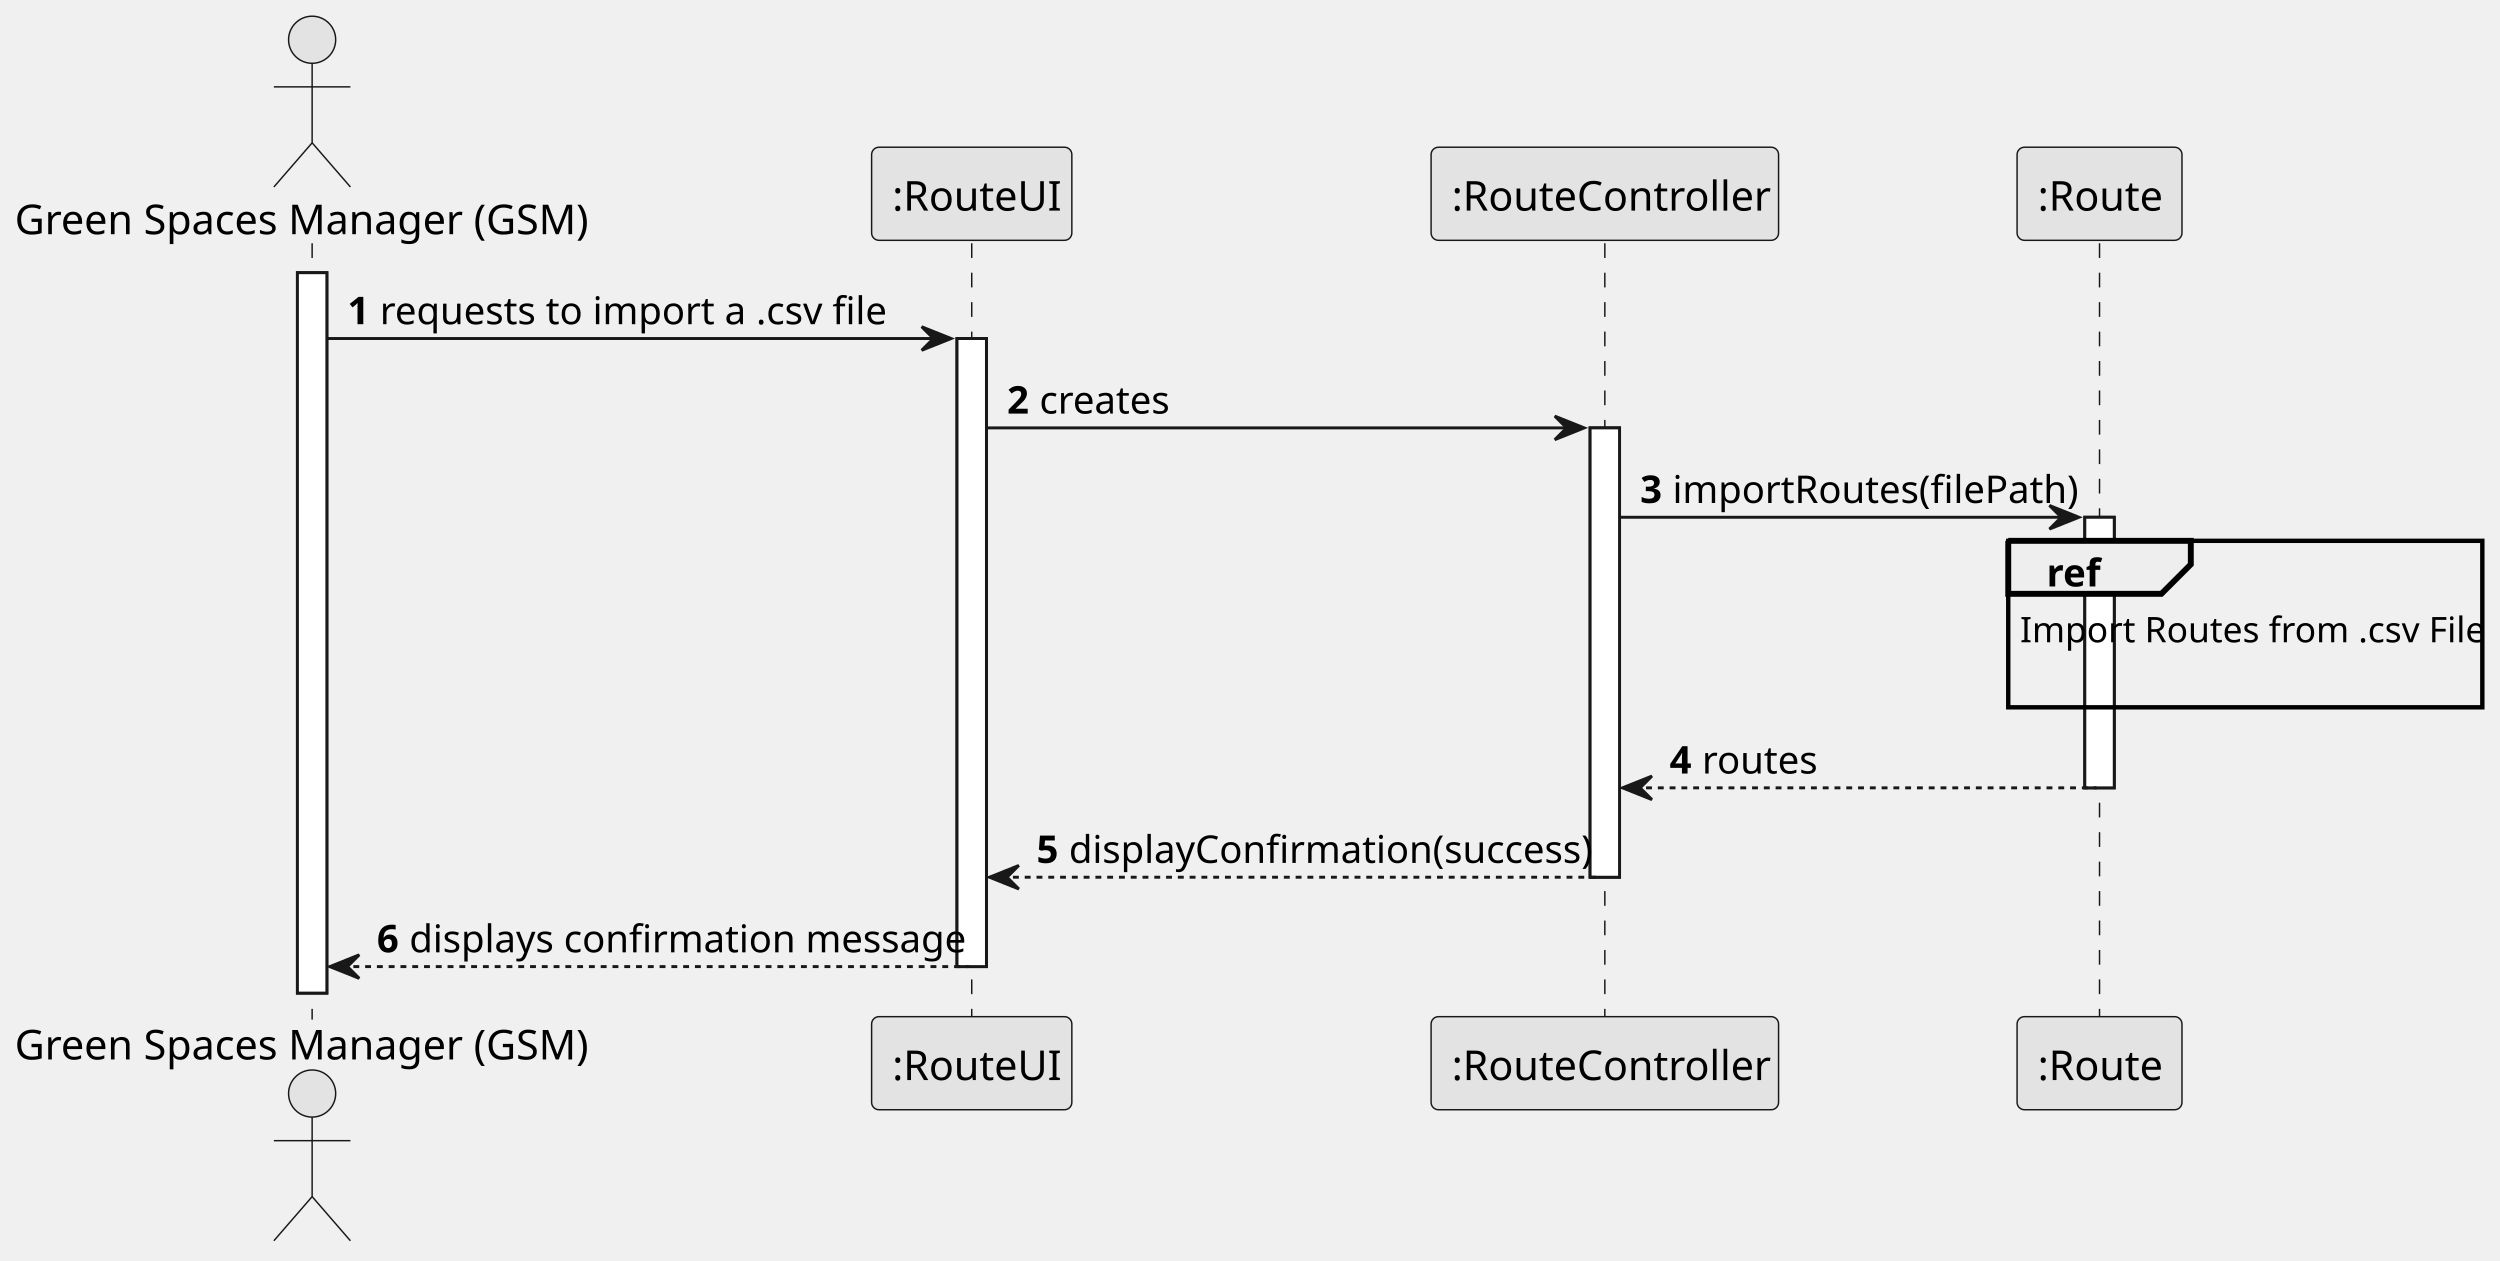
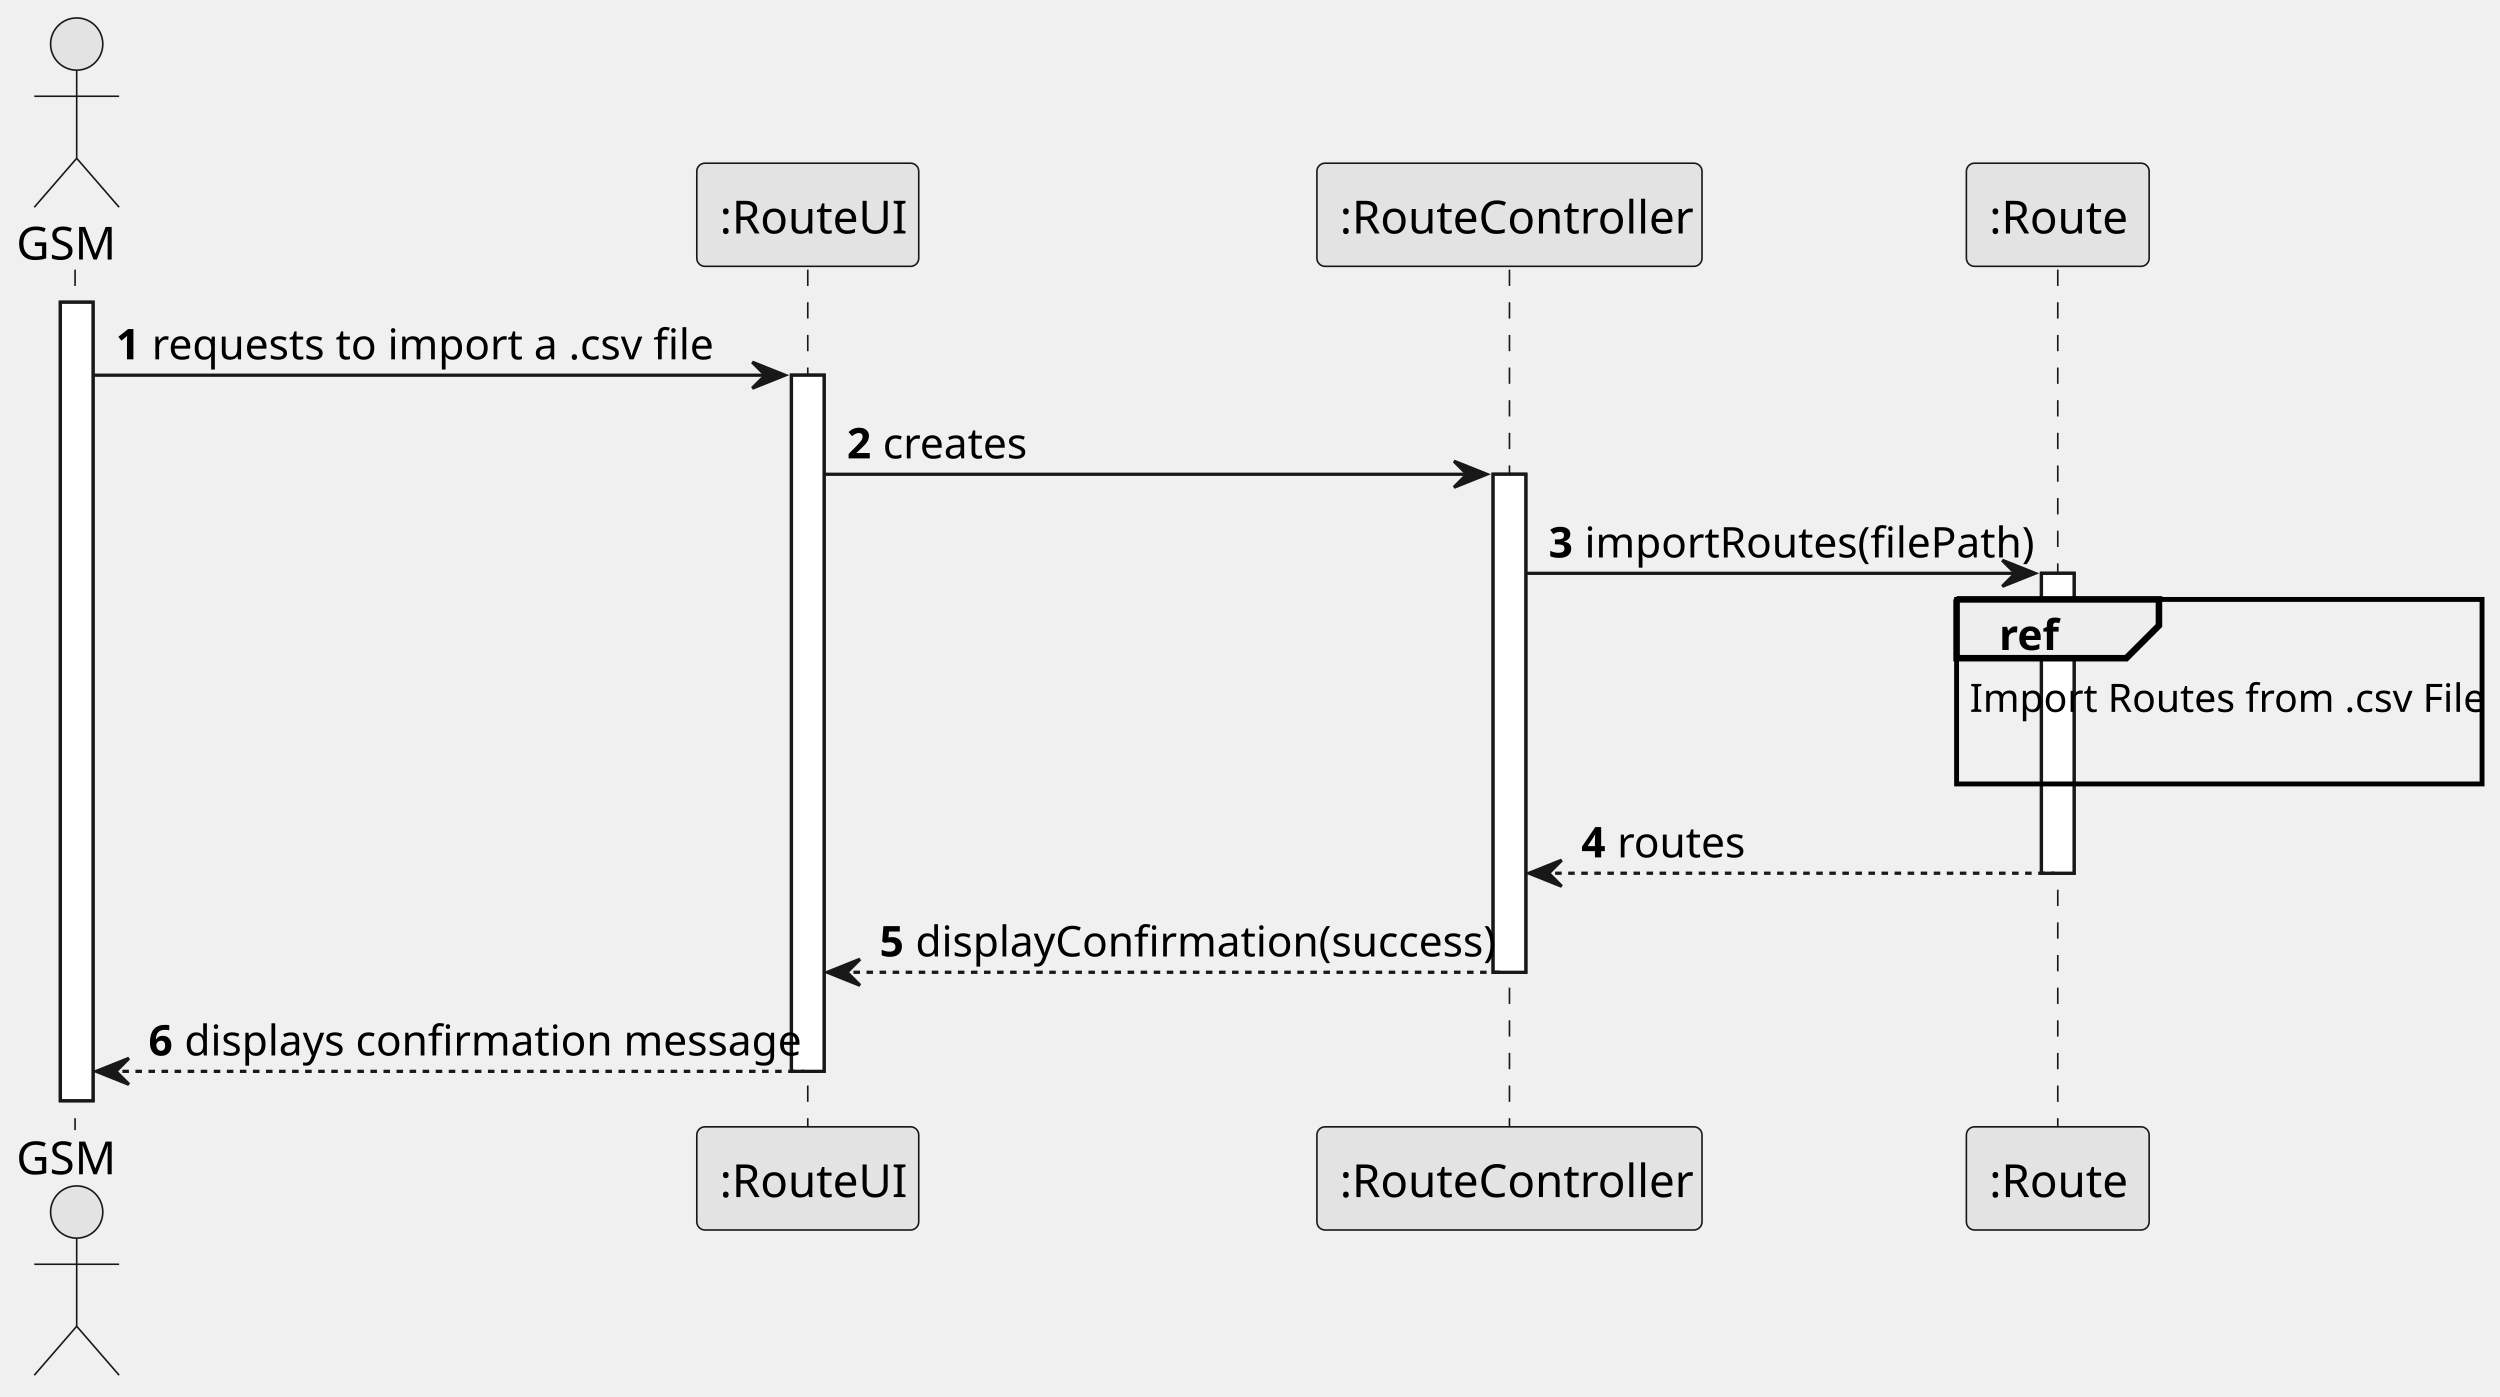
- <svg xmlns="http://www.w3.org/2000/svg" contentStyleType="text/css" height="428px" preserveAspectRatio="none" style="width:849px;height:428px;background:#FFFFFF;" version="1.1" viewBox="0 0 849 428" width="849px" zoomAndPan="magnify">
+ <svg xmlns="http://www.w3.org/2000/svg" contentStyleType="text/css" height="428px" preserveAspectRatio="none" style="width:766px;height:428px;background:#FFFFFF;" version="1.1" viewBox="0 0 766 428" width="766px" zoomAndPan="magnify">
  <defs />
  <g>
-     <rect fill="#FFFFFF" height="244.648" style="stroke:#181818;stroke-width:1.0;" width="10" x="101" y="92.609" />
-     <rect fill="#FFFFFF" height="213.297" style="stroke:#181818;stroke-width:1.0;" width="10" x="325" y="114.961" />
-     <rect fill="#FFFFFF" height="152.594" style="stroke:#181818;stroke-width:1.0;" width="10" x="540" y="145.312" />
-     <rect fill="#FFFFFF" height="91.891" style="stroke:#181818;stroke-width:1.0;" width="10" x="708" y="175.664" />
-     <line style="stroke:#181818;stroke-width:0.5;stroke-dasharray:5.0,5.0;" x1="106" x2="106" y1="82.609" y2="346.258" />
-     <line style="stroke:#181818;stroke-width:0.5;stroke-dasharray:5.0,5.0;" x1="330" x2="330" y1="82.609" y2="346.258" />
-     <line style="stroke:#181818;stroke-width:0.5;stroke-dasharray:5.0,5.0;" x1="545" x2="545" y1="82.609" y2="346.258" />
-     <line style="stroke:#181818;stroke-width:0.5;stroke-dasharray:5.0,5.0;" x1="713" x2="713" y1="82.609" y2="346.258" />
-     <text fill="#000000" font-family="sans-serif" font-size="14" lengthAdjust="spacing" textLength="196" x="5" y="79.533">Green Spaces Manager (GSM)</text>
-     <ellipse cx="106" cy="13.5" fill="#E3E3E3" rx="8" ry="8" style="stroke:#181818;stroke-width:0.5;" />
-     <path d="M106,21.5 L106,48.5 M93,29.5 L119,29.5 M106,48.5 L93,63.5 M106,48.5 L119,63.5 " fill="none" style="stroke:#181818;stroke-width:0.5;" />
-     <text fill="#000000" font-family="sans-serif" font-size="14" lengthAdjust="spacing" textLength="196" x="5" y="359.791">Green Spaces Manager (GSM)</text>
-     <ellipse cx="106" cy="371.367" fill="#E3E3E3" rx="8" ry="8" style="stroke:#181818;stroke-width:0.5;" />
-     <path d="M106,379.367 L106,406.367 M93,387.367 L119,387.367 M106,406.367 L93,421.367 M106,406.367 L119,421.367 " fill="none" style="stroke:#181818;stroke-width:0.5;" />
-     <rect fill="#E3E3E3" height="31.609" rx="2.5" ry="2.5" style="stroke:#181818;stroke-width:0.5;" width="68" x="296" y="50" />
-     <text fill="#000000" font-family="sans-serif" font-size="14" lengthAdjust="spacing" textLength="54" x="303" y="71.533">:RouteUI</text>
-     <rect fill="#E3E3E3" height="31.609" rx="2.5" ry="2.5" style="stroke:#181818;stroke-width:0.5;" width="68" x="296" y="345.258" />
-     <text fill="#000000" font-family="sans-serif" font-size="14" lengthAdjust="spacing" textLength="54" x="303" y="366.791">:RouteUI</text>
-     <rect fill="#E3E3E3" height="31.609" rx="2.5" ry="2.5" style="stroke:#181818;stroke-width:0.5;" width="118" x="486" y="50" />
-     <text fill="#000000" font-family="sans-serif" font-size="14" lengthAdjust="spacing" textLength="104" x="493" y="71.533">:RouteController</text>
-     <rect fill="#E3E3E3" height="31.609" rx="2.5" ry="2.5" style="stroke:#181818;stroke-width:0.5;" width="118" x="486" y="345.258" />
-     <text fill="#000000" font-family="sans-serif" font-size="14" lengthAdjust="spacing" textLength="104" x="493" y="366.791">:RouteController</text>
-     <rect fill="#E3E3E3" height="31.609" rx="2.5" ry="2.5" style="stroke:#181818;stroke-width:0.5;" width="56" x="685" y="50" />
-     <text fill="#000000" font-family="sans-serif" font-size="14" lengthAdjust="spacing" textLength="42" x="692" y="71.533">:Route</text>
-     <rect fill="#E3E3E3" height="31.609" rx="2.5" ry="2.5" style="stroke:#181818;stroke-width:0.5;" width="56" x="685" y="345.258" />
-     <text fill="#000000" font-family="sans-serif" font-size="14" lengthAdjust="spacing" textLength="42" x="692" y="366.791">:Route</text>
-     <rect fill="#FFFFFF" height="244.648" style="stroke:#181818;stroke-width:1.0;" width="10" x="101" y="92.609" />
-     <rect fill="#FFFFFF" height="213.297" style="stroke:#181818;stroke-width:1.0;" width="10" x="325" y="114.961" />
-     <rect fill="#FFFFFF" height="152.594" style="stroke:#181818;stroke-width:1.0;" width="10" x="540" y="145.312" />
-     <rect fill="#FFFFFF" height="91.891" style="stroke:#181818;stroke-width:1.0;" width="10" x="708" y="175.664" />
-     <polygon fill="#181818" points="313,110.961,323,114.961,313,118.961,317,114.961" style="stroke:#181818;stroke-width:1.0;" />
-     <line style="stroke:#181818;stroke-width:1.0;" x1="111" x2="319" y1="114.961" y2="114.961" />
-     <text fill="#000000" font-family="sans-serif" font-size="13" font-weight="bold" lengthAdjust="spacing" textLength="7" x="118" y="110.105">1</text>
-     <text fill="#000000" font-family="sans-serif" font-size="13" lengthAdjust="spacing" textLength="163" x="129" y="110.105">requests to import a .csv file</text>
-     <polygon fill="#181818" points="528,141.312,538,145.312,528,149.312,532,145.312" style="stroke:#181818;stroke-width:1.0;" />
-     <line style="stroke:#181818;stroke-width:1.0;" x1="335" x2="534" y1="145.312" y2="145.312" />
-     <text fill="#000000" font-family="sans-serif" font-size="13" font-weight="bold" lengthAdjust="spacing" textLength="7" x="342" y="140.456">2</text>
-     <text fill="#000000" font-family="sans-serif" font-size="13" lengthAdjust="spacing" textLength="43" x="353" y="140.456">creates</text>
-     <polygon fill="#181818" points="696,171.664,706,175.664,696,179.664,700,175.664" style="stroke:#181818;stroke-width:1.0;" />
-     <line style="stroke:#181818;stroke-width:1.0;" x1="550" x2="702" y1="175.664" y2="175.664" />
-     <text fill="#000000" font-family="sans-serif" font-size="13" font-weight="bold" lengthAdjust="spacing" textLength="7" x="557" y="170.808">3</text>
-     <text fill="#000000" font-family="sans-serif" font-size="13" lengthAdjust="spacing" textLength="128" x="568" y="170.808">importRoutes(filePath)</text>
-     <rect fill="none" height="56.539" style="stroke:#000000;stroke-width:1.5;" width="161" x="682" y="183.664" />
-     <path d="M682,183.664 L744,183.664 L744,191.664 L734,201.664 L682,201.664 L682,183.664 " fill="#EEEEEE" style="stroke:#000000;stroke-width:2.0;" />
-     <text fill="#000000" font-family="sans-serif" font-size="13" font-weight="bold" lengthAdjust="spacing" textLength="17" x="695" y="199.159">ref</text>
-     <text fill="#000000" font-family="sans-serif" font-size="12" lengthAdjust="spacing" textLength="153" x="686" y="218.121">Import Routes from .csv File</text>
-     <text fill="#000000" font-family="sans-serif" font-size="12" lengthAdjust="spacing" textLength="3" x="761" y="233.215"> </text>
-     <polygon fill="#181818" points="561,263.555,551,267.555,561,271.555,557,267.555" style="stroke:#181818;stroke-width:1.0;" />
-     <line style="stroke:#181818;stroke-width:1.0;stroke-dasharray:2.0,2.0;" x1="555" x2="712" y1="267.555" y2="267.555" />
-     <text fill="#000000" font-family="sans-serif" font-size="13" font-weight="bold" lengthAdjust="spacing" textLength="7" x="567" y="262.698">4</text>
-     <text fill="#000000" font-family="sans-serif" font-size="13" lengthAdjust="spacing" textLength="36" x="578" y="262.698">routes</text>
-     <polygon fill="#181818" points="346,293.906,336,297.906,346,301.906,342,297.906" style="stroke:#181818;stroke-width:1.0;" />
-     <line style="stroke:#181818;stroke-width:1.0;stroke-dasharray:2.0,2.0;" x1="340" x2="544" y1="297.906" y2="297.906" />
-     <text fill="#000000" font-family="sans-serif" font-size="13" font-weight="bold" lengthAdjust="spacing" textLength="7" x="352" y="293.05">5</text>
-     <text fill="#000000" font-family="sans-serif" font-size="13" lengthAdjust="spacing" textLength="170" x="363" y="293.05">displayConfirmation(success)</text>
-     <polygon fill="#181818" points="122,324.258,112,328.258,122,332.258,118,328.258" style="stroke:#181818;stroke-width:1.0;" />
-     <line style="stroke:#181818;stroke-width:1.0;stroke-dasharray:2.0,2.0;" x1="116" x2="329" y1="328.258" y2="328.258" />
-     <text fill="#000000" font-family="sans-serif" font-size="13" font-weight="bold" lengthAdjust="spacing" textLength="7" x="128" y="323.401">6</text>
-     <text fill="#000000" font-family="sans-serif" font-size="13" lengthAdjust="spacing" textLength="179" x="139" y="323.401">displays confirmation message</text>
+     <rect fill="#FFFFFF" height="244.648" style="stroke:#181818;stroke-width:1.0;" width="10" x="18.5" y="92.609" />
+     <rect fill="#FFFFFF" height="213.297" style="stroke:#181818;stroke-width:1.0;" width="10" x="242.5" y="114.961" />
+     <rect fill="#FFFFFF" height="152.594" style="stroke:#181818;stroke-width:1.0;" width="10" x="457.5" y="145.312" />
+     <rect fill="#FFFFFF" height="91.891" style="stroke:#181818;stroke-width:1.0;" width="10" x="625.5" y="175.664" />
+     <line style="stroke:#181818;stroke-width:0.5;stroke-dasharray:5.0,5.0;" x1="23" x2="23" y1="82.609" y2="346.258" />
+     <line style="stroke:#181818;stroke-width:0.5;stroke-dasharray:5.0,5.0;" x1="247.5" x2="247.5" y1="82.609" y2="346.258" />
+     <line style="stroke:#181818;stroke-width:0.5;stroke-dasharray:5.0,5.0;" x1="462.5" x2="462.5" y1="82.609" y2="346.258" />
+     <line style="stroke:#181818;stroke-width:0.5;stroke-dasharray:5.0,5.0;" x1="630.5" x2="630.5" y1="82.609" y2="346.258" />
+     <text fill="#000000" font-family="sans-serif" font-size="14" lengthAdjust="spacing" textLength="31" x="5" y="79.533">GSM</text>
+     <ellipse cx="23.5" cy="13.5" fill="#E3E3E3" rx="8" ry="8" style="stroke:#181818;stroke-width:0.5;" />
+     <path d="M23.5,21.5 L23.5,48.5 M10.5,29.5 L36.5,29.5 M23.5,48.5 L10.5,63.5 M23.5,48.5 L36.5,63.5 " fill="none" style="stroke:#181818;stroke-width:0.5;" />
+     <text fill="#000000" font-family="sans-serif" font-size="14" lengthAdjust="spacing" textLength="31" x="5" y="359.791">GSM</text>
+     <ellipse cx="23.5" cy="371.367" fill="#E3E3E3" rx="8" ry="8" style="stroke:#181818;stroke-width:0.5;" />
+     <path d="M23.5,379.367 L23.5,406.367 M10.5,387.367 L36.5,387.367 M23.5,406.367 L10.5,421.367 M23.5,406.367 L36.5,421.367 " fill="none" style="stroke:#181818;stroke-width:0.5;" />
+     <rect fill="#E3E3E3" height="31.609" rx="2.5" ry="2.5" style="stroke:#181818;stroke-width:0.5;" width="68" x="213.5" y="50" />
+     <text fill="#000000" font-family="sans-serif" font-size="14" lengthAdjust="spacing" textLength="54" x="220.5" y="71.533">:RouteUI</text>
+     <rect fill="#E3E3E3" height="31.609" rx="2.5" ry="2.5" style="stroke:#181818;stroke-width:0.5;" width="68" x="213.5" y="345.258" />
+     <text fill="#000000" font-family="sans-serif" font-size="14" lengthAdjust="spacing" textLength="54" x="220.5" y="366.791">:RouteUI</text>
+     <rect fill="#E3E3E3" height="31.609" rx="2.5" ry="2.5" style="stroke:#181818;stroke-width:0.5;" width="118" x="403.5" y="50" />
+     <text fill="#000000" font-family="sans-serif" font-size="14" lengthAdjust="spacing" textLength="104" x="410.5" y="71.533">:RouteController</text>
+     <rect fill="#E3E3E3" height="31.609" rx="2.5" ry="2.5" style="stroke:#181818;stroke-width:0.5;" width="118" x="403.5" y="345.258" />
+     <text fill="#000000" font-family="sans-serif" font-size="14" lengthAdjust="spacing" textLength="104" x="410.5" y="366.791">:RouteController</text>
+     <rect fill="#E3E3E3" height="31.609" rx="2.5" ry="2.5" style="stroke:#181818;stroke-width:0.5;" width="56" x="602.5" y="50" />
+     <text fill="#000000" font-family="sans-serif" font-size="14" lengthAdjust="spacing" textLength="42" x="609.5" y="71.533">:Route</text>
+     <rect fill="#E3E3E3" height="31.609" rx="2.5" ry="2.5" style="stroke:#181818;stroke-width:0.5;" width="56" x="602.5" y="345.258" />
+     <text fill="#000000" font-family="sans-serif" font-size="14" lengthAdjust="spacing" textLength="42" x="609.5" y="366.791">:Route</text>
+     <rect fill="#FFFFFF" height="244.648" style="stroke:#181818;stroke-width:1.0;" width="10" x="18.5" y="92.609" />
+     <rect fill="#FFFFFF" height="213.297" style="stroke:#181818;stroke-width:1.0;" width="10" x="242.5" y="114.961" />
+     <rect fill="#FFFFFF" height="152.594" style="stroke:#181818;stroke-width:1.0;" width="10" x="457.5" y="145.312" />
+     <rect fill="#FFFFFF" height="91.891" style="stroke:#181818;stroke-width:1.0;" width="10" x="625.5" y="175.664" />
+     <polygon fill="#181818" points="230.5,110.961,240.5,114.961,230.5,118.961,234.5,114.961" style="stroke:#181818;stroke-width:1.0;" />
+     <line style="stroke:#181818;stroke-width:1.0;" x1="28.5" x2="236.5" y1="114.961" y2="114.961" />
+     <text fill="#000000" font-family="sans-serif" font-size="13" font-weight="bold" lengthAdjust="spacing" textLength="7" x="35.5" y="110.105">1</text>
+     <text fill="#000000" font-family="sans-serif" font-size="13" lengthAdjust="spacing" textLength="163" x="46.5" y="110.105">requests to import a .csv file</text>
+     <polygon fill="#181818" points="445.5,141.312,455.5,145.312,445.5,149.312,449.5,145.312" style="stroke:#181818;stroke-width:1.0;" />
+     <line style="stroke:#181818;stroke-width:1.0;" x1="252.5" x2="451.5" y1="145.312" y2="145.312" />
+     <text fill="#000000" font-family="sans-serif" font-size="13" font-weight="bold" lengthAdjust="spacing" textLength="7" x="259.5" y="140.456">2</text>
+     <text fill="#000000" font-family="sans-serif" font-size="13" lengthAdjust="spacing" textLength="43" x="270.5" y="140.456">creates</text>
+     <polygon fill="#181818" points="613.5,171.664,623.5,175.664,613.5,179.664,617.5,175.664" style="stroke:#181818;stroke-width:1.0;" />
+     <line style="stroke:#181818;stroke-width:1.0;" x1="467.5" x2="619.5" y1="175.664" y2="175.664" />
+     <text fill="#000000" font-family="sans-serif" font-size="13" font-weight="bold" lengthAdjust="spacing" textLength="7" x="474.5" y="170.808">3</text>
+     <text fill="#000000" font-family="sans-serif" font-size="13" lengthAdjust="spacing" textLength="128" x="485.5" y="170.808">importRoutes(filePath)</text>
+     <rect fill="none" height="56.539" style="stroke:#000000;stroke-width:1.5;" width="161" x="599.5" y="183.664" />
+     <path d="M599.5,183.664 L661.5,183.664 L661.5,191.664 L651.5,201.664 L599.5,201.664 L599.5,183.664 " fill="#EEEEEE" style="stroke:#000000;stroke-width:2.0;" />
+     <text fill="#000000" font-family="sans-serif" font-size="13" font-weight="bold" lengthAdjust="spacing" textLength="17" x="612.5" y="199.159">ref</text>
+     <text fill="#000000" font-family="sans-serif" font-size="12" lengthAdjust="spacing" textLength="153" x="603.5" y="218.121">Import Routes from .csv File</text>
+     <text fill="#000000" font-family="sans-serif" font-size="12" lengthAdjust="spacing" textLength="3" x="678.5" y="233.215"> </text>
+     <polygon fill="#181818" points="478.5,263.555,468.5,267.555,478.5,271.555,474.5,267.555" style="stroke:#181818;stroke-width:1.0;" />
+     <line style="stroke:#181818;stroke-width:1.0;stroke-dasharray:2.0,2.0;" x1="472.5" x2="629.5" y1="267.555" y2="267.555" />
+     <text fill="#000000" font-family="sans-serif" font-size="13" font-weight="bold" lengthAdjust="spacing" textLength="7" x="484.5" y="262.698">4</text>
+     <text fill="#000000" font-family="sans-serif" font-size="13" lengthAdjust="spacing" textLength="36" x="495.5" y="262.698">routes</text>
+     <polygon fill="#181818" points="263.5,293.906,253.5,297.906,263.5,301.906,259.5,297.906" style="stroke:#181818;stroke-width:1.0;" />
+     <line style="stroke:#181818;stroke-width:1.0;stroke-dasharray:2.0,2.0;" x1="257.5" x2="461.5" y1="297.906" y2="297.906" />
+     <text fill="#000000" font-family="sans-serif" font-size="13" font-weight="bold" lengthAdjust="spacing" textLength="7" x="269.5" y="293.05">5</text>
+     <text fill="#000000" font-family="sans-serif" font-size="13" lengthAdjust="spacing" textLength="170" x="280.5" y="293.05">displayConfirmation(success)</text>
+     <polygon fill="#181818" points="39.5,324.258,29.5,328.258,39.5,332.258,35.5,328.258" style="stroke:#181818;stroke-width:1.0;" />
+     <line style="stroke:#181818;stroke-width:1.0;stroke-dasharray:2.0,2.0;" x1="33.5" x2="246.5" y1="328.258" y2="328.258" />
+     <text fill="#000000" font-family="sans-serif" font-size="13" font-weight="bold" lengthAdjust="spacing" textLength="7" x="45.5" y="323.401">6</text>
+     <text fill="#000000" font-family="sans-serif" font-size="13" lengthAdjust="spacing" textLength="179" x="56.5" y="323.401">displays confirmation message</text>
  </g>
</svg>
